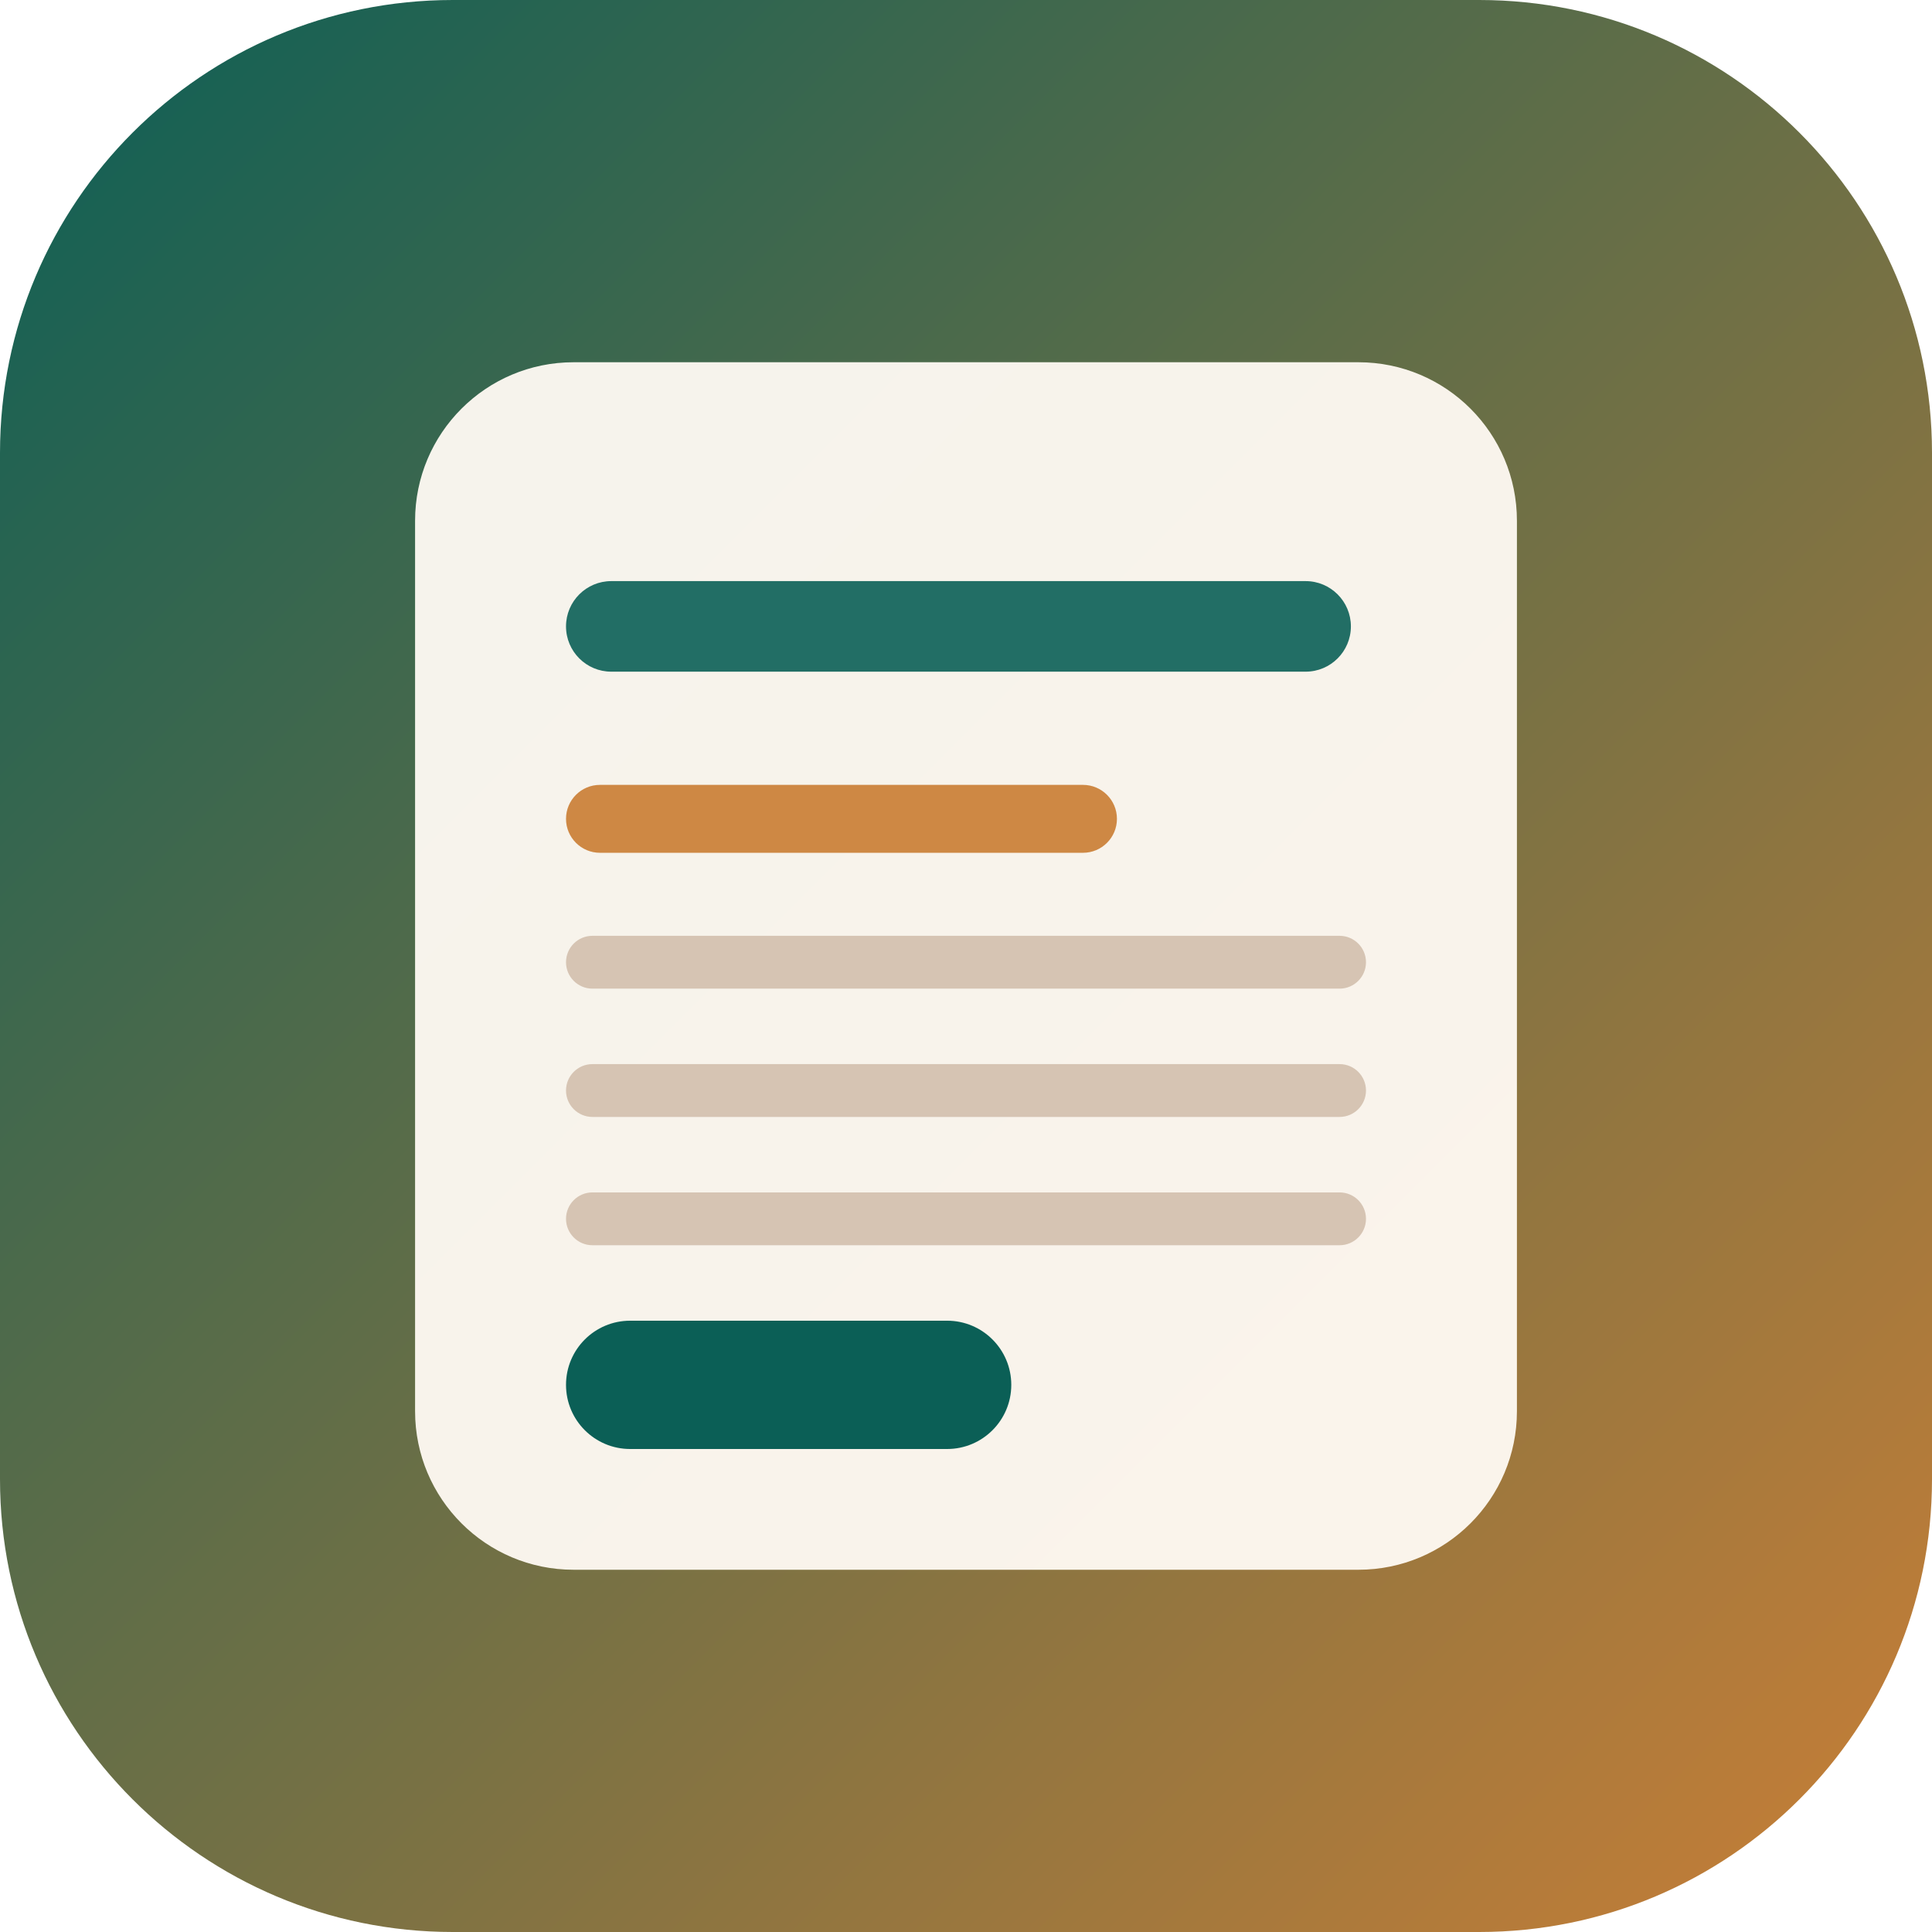
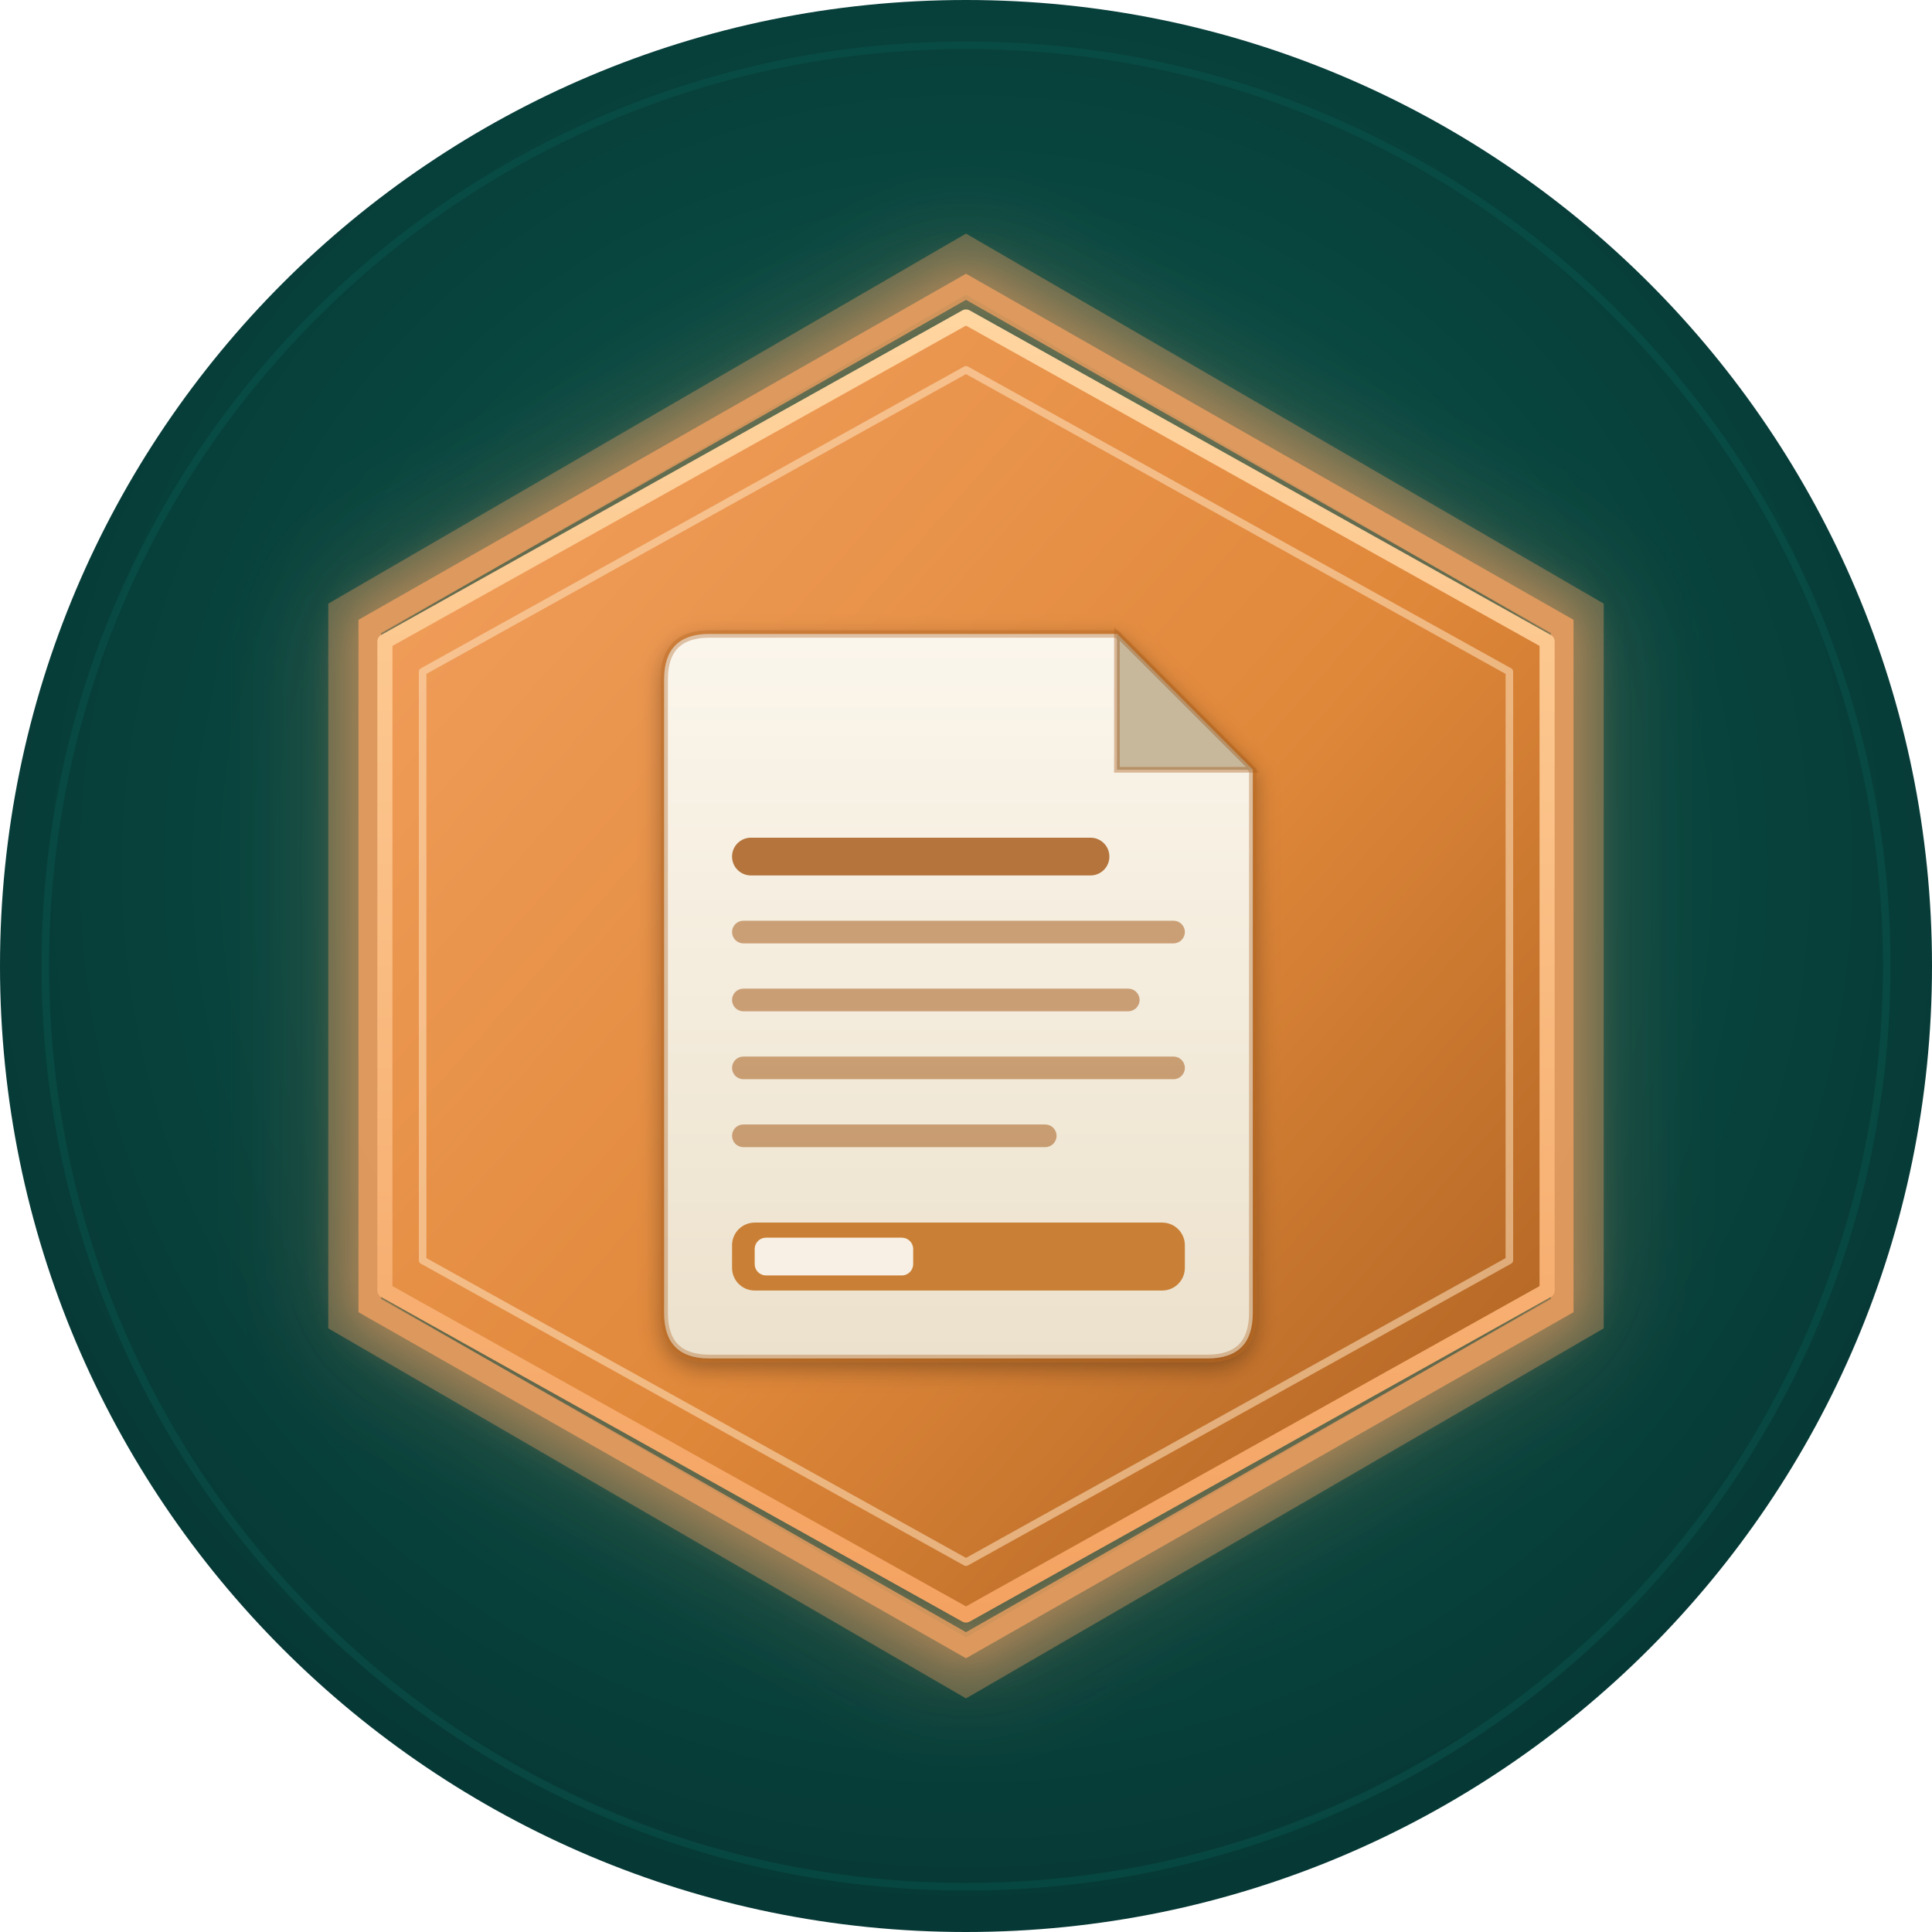
- <svg xmlns="http://www.w3.org/2000/svg" viewBox="0 0 512 512">
+ <svg xmlns="http://www.w3.org/2000/svg" viewBox="0 0 512 512" width="512" height="512">
  <defs>
-     <linearGradient id="bg" x1="0%" x2="100%" y1="0%" y2="100%">
+     <radialGradient id="bgGrad" cx="50%" cy="45%" r="65%">
      <stop offset="0%" stop-color="#0b5f56" />
-       <stop offset="100%" stop-color="#cb7f36" />
+       <stop offset="60%" stop-color="#08433d" />
+       <stop offset="100%" stop-color="#053130" />
+     </radialGradient>
+     <linearGradient id="hexGrad" x1="0%" y1="0%" x2="100%" y2="100%">
+       <stop offset="0%" stop-color="#f4a261" />
+       <stop offset="55%" stop-color="#e0883a" />
+       <stop offset="100%" stop-color="#a85e1f" />
    </linearGradient>
+     <linearGradient id="hexStroke" x1="0%" y1="0%" x2="0%" y2="100%">
+       <stop offset="0%" stop-color="#ffd5a0" />
+       <stop offset="100%" stop-color="#f4a261" />
+     </linearGradient>
+     <linearGradient id="sheetGrad" x1="0%" y1="0%" x2="0%" y2="100%">
+       <stop offset="0%" stop-color="#fbf6ec" />
+       <stop offset="100%" stop-color="#ece1cc" />
+     </linearGradient>
+     <filter id="neonGlow" x="-30%" y="-30%" width="160%" height="160%">
+       <feGaussianBlur stdDeviation="6" result="b1" />
+       <feGaussianBlur stdDeviation="14" result="b2" />
+       <feMerge>
+         <feMergeNode in="b2" />
+         <feMergeNode in="b1" />
+         <feMergeNode in="SourceGraphic" />
+       </feMerge>
+     </filter>
+     <filter id="sheetShadow" x="-20%" y="-20%" width="140%" height="140%">
+       <feGaussianBlur in="SourceAlpha" stdDeviation="3" />
+       <feOffset dx="0" dy="2" result="off" />
+       <feComponentTransfer>
+         <feFuncA type="linear" slope="0.35" />
+       </feComponentTransfer>
+       <feMerge>
+         <feMergeNode />
+         <feMergeNode in="SourceGraphic" />
+       </feMerge>
+     </filter>
  </defs>
-   <rect width="512" height="512" rx="120" fill="url(#bg)" />
-   <rect x="110" y="96" width="292" height="320" rx="42" fill="#fffaf3" opacity="0.95" />
-   <rect x="150" y="154" width="208" height="24" rx="12" fill="#0b5f56" opacity="0.9" />
-   <rect x="150" y="208" width="146" height="18" rx="9" fill="#cb7f36" opacity="0.92" />
-   <rect x="150" y="248" width="212" height="14" rx="7" fill="#d6c4b3" />
-   <rect x="150" y="282" width="212" height="14" rx="7" fill="#d6c4b3" />
-   <rect x="150" y="316" width="212" height="14" rx="7" fill="#d6c4b3" />
-   <rect x="150" y="350" width="118" height="34" rx="17" fill="#0b5f56" />
+   <circle cx="256" cy="256" r="256" fill="url(#bgGrad)" />
+   <circle cx="256" cy="256" r="244" fill="none" stroke="#0b5f56" stroke-opacity="0.35" stroke-width="2" />
+   <g filter="url(#neonGlow)" opacity="0.85">
+     <polygon points="256,76 414,166 414,346 256,436 98,346 98,166" fill="none" stroke="#f4a261" stroke-width="6" />
+   </g>
+   <polygon points="256,70 418,164 418,348 256,442 94,348 94,164" fill="none" stroke="#f4a261" stroke-opacity="0.35" stroke-width="14" />
+   <polygon points="256,84 410,170 410,342 256,428 102,342 102,170" fill="url(#hexGrad)" stroke="url(#hexStroke)" stroke-width="4" stroke-linejoin="round" />
+   <polygon points="256,98 400,178 400,334 256,414 112,334 112,178" fill="none" stroke="#ffe1bd" stroke-opacity="0.55" stroke-width="2" stroke-linejoin="round" />
+   <g filter="url(#sheetShadow)">
+     <path d="       M 188 168       L 296 168       L 332 204       L 332 348       Q 332 360 320 360       L 188 360       Q 176 360 176 348       L 176 180       Q 176 168 188 168 Z" fill="url(#sheetGrad)" stroke="#a85e1f" stroke-width="2" stroke-opacity="0.35" />
+     <path d="M 296 168 L 296 204 L 332 204 Z" fill="#d9c8a8" stroke="#a85e1f" stroke-width="1.5" stroke-opacity="0.4" />
+     <path d="M 296 168 L 296 204 L 332 204 Z" fill="#000" fill-opacity="0.08" />
+   </g>
+   <g fill="#a85e1f">
+     <rect x="194" y="222" width="100" height="10" rx="5" opacity="0.85" />
+     <rect x="194" y="244" width="120" height="6" rx="3" opacity="0.55" />
+     <rect x="194" y="262" width="108" height="6" rx="3" opacity="0.55" />
+     <rect x="194" y="280" width="120" height="6" rx="3" opacity="0.55" />
+     <rect x="194" y="298" width="86" height="6" rx="3" opacity="0.55" />
+     <rect x="194" y="324" width="120" height="18" rx="6" fill="#c77b2e" opacity="0.95" />
+     <rect x="200" y="328" width="42" height="10" rx="3" fill="#fbf6ec" opacity="0.95" />
+   </g>
</svg>
